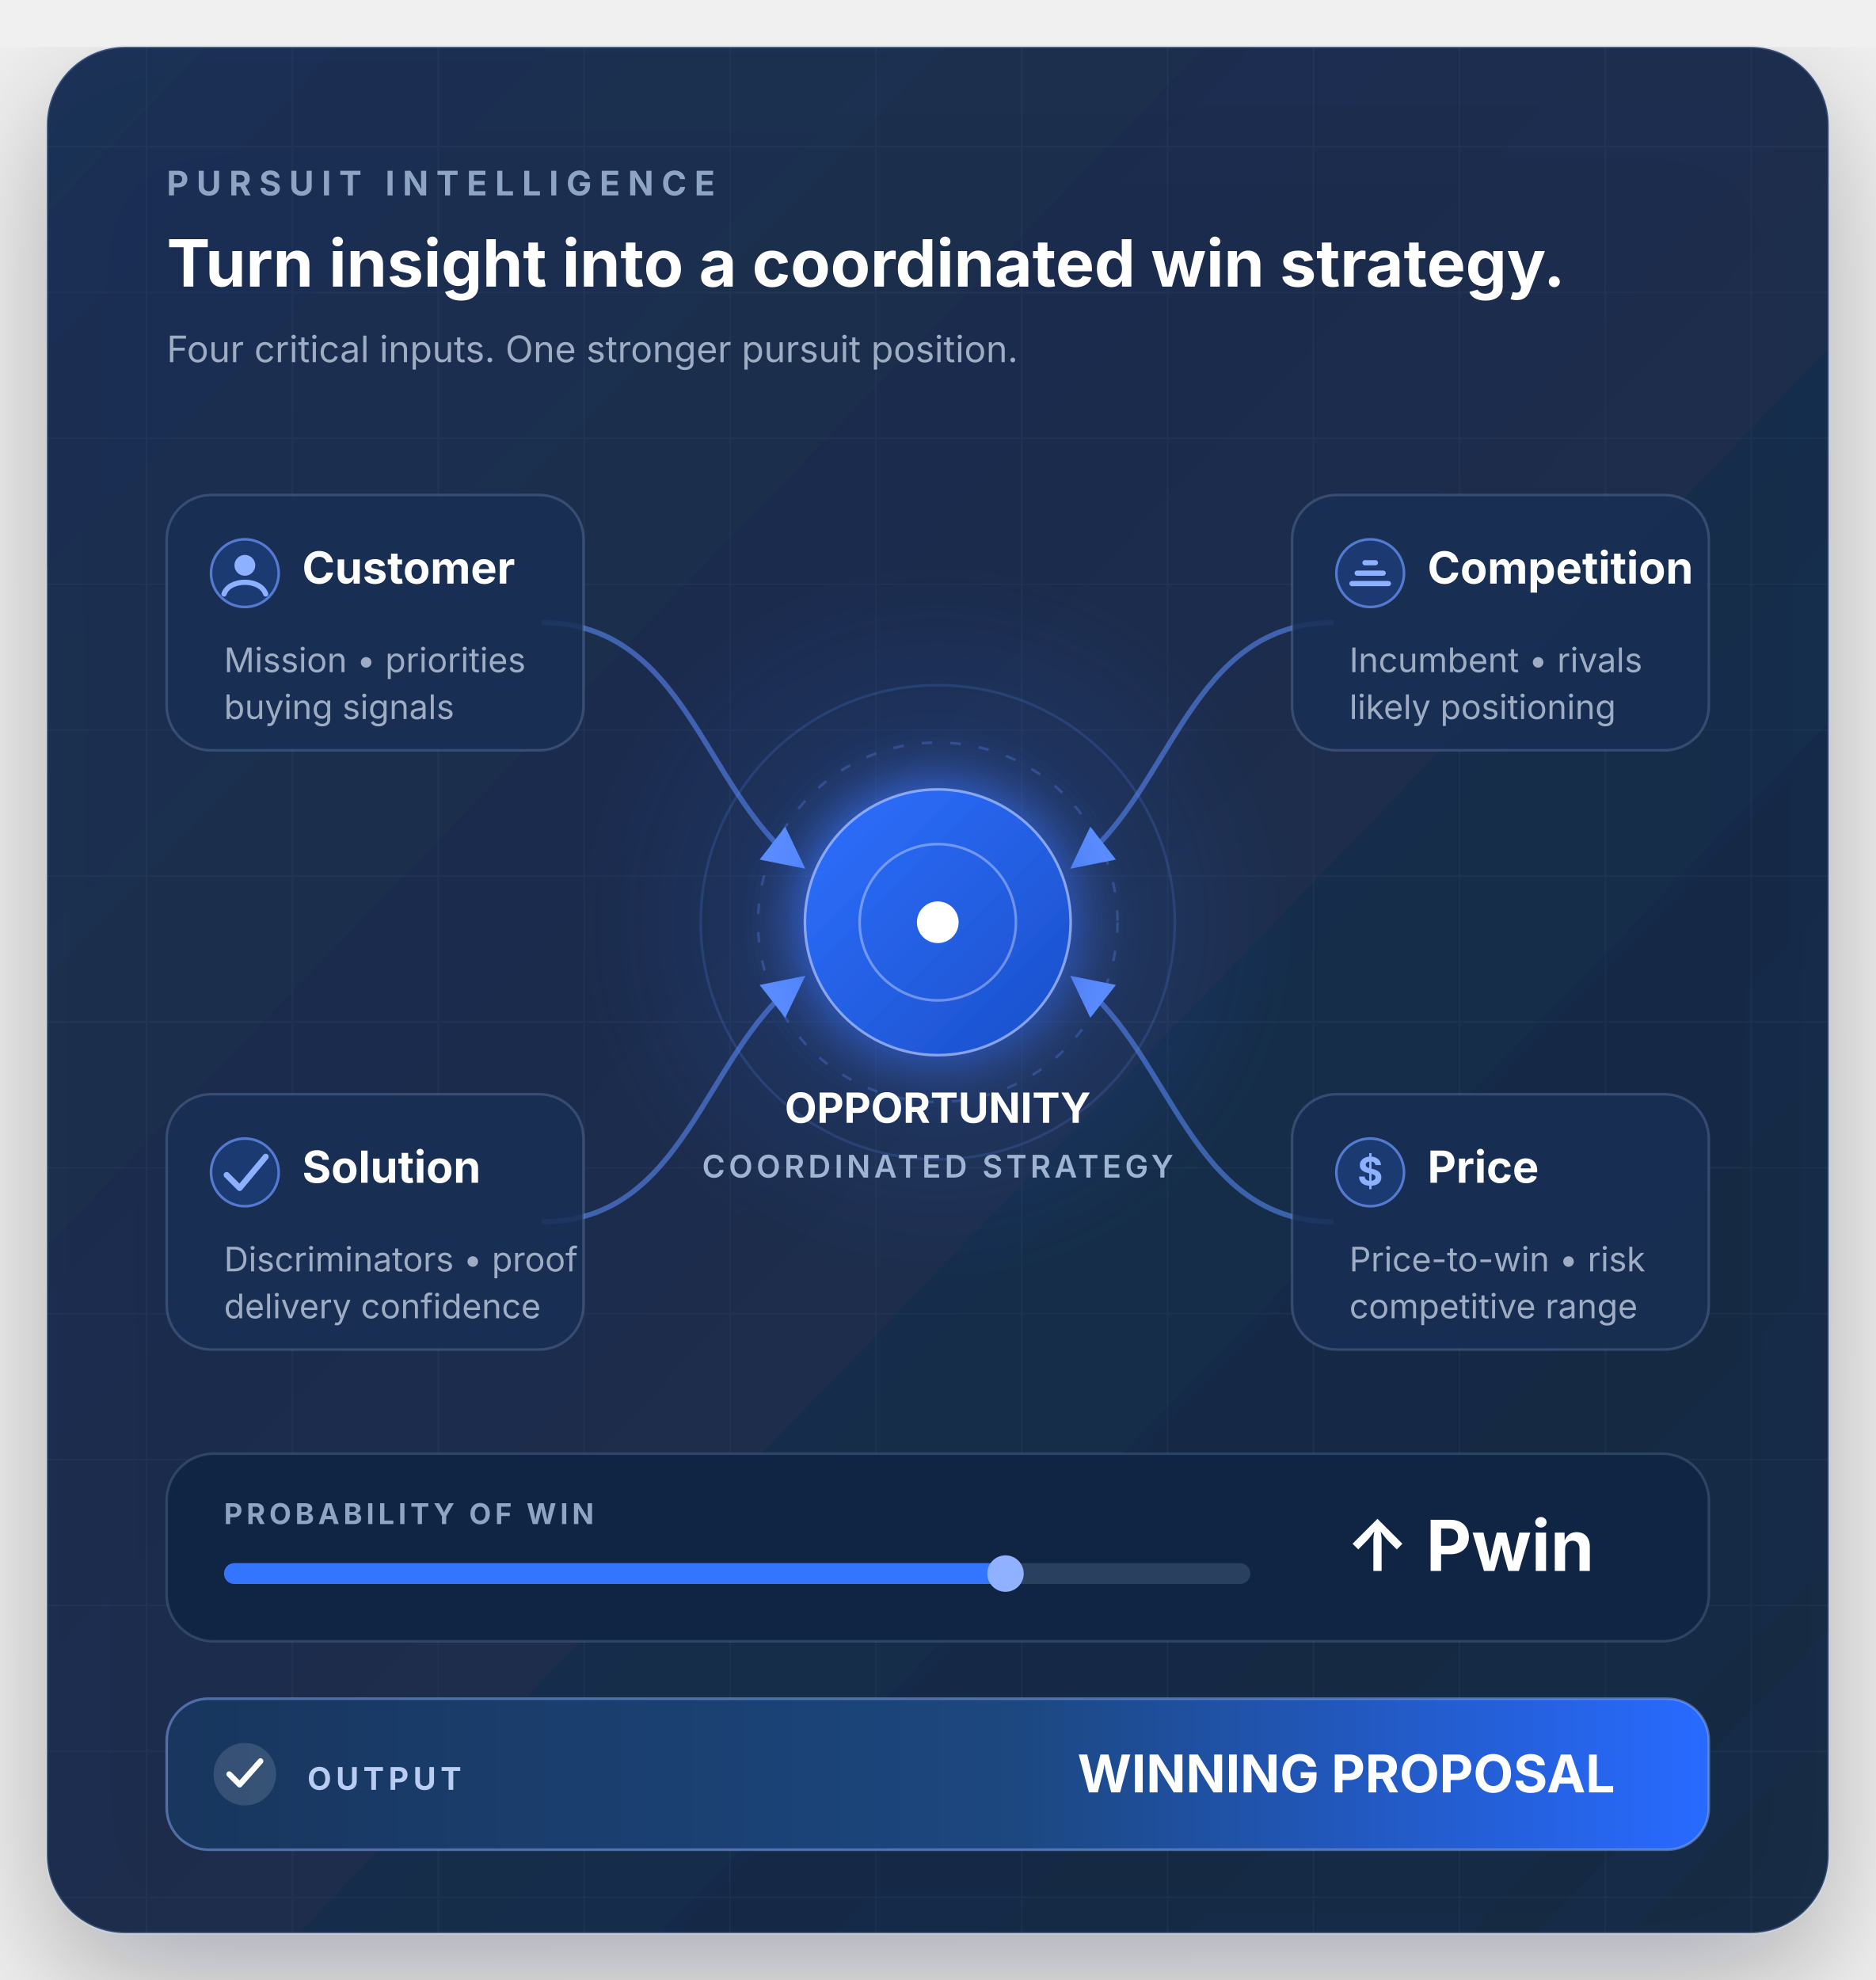
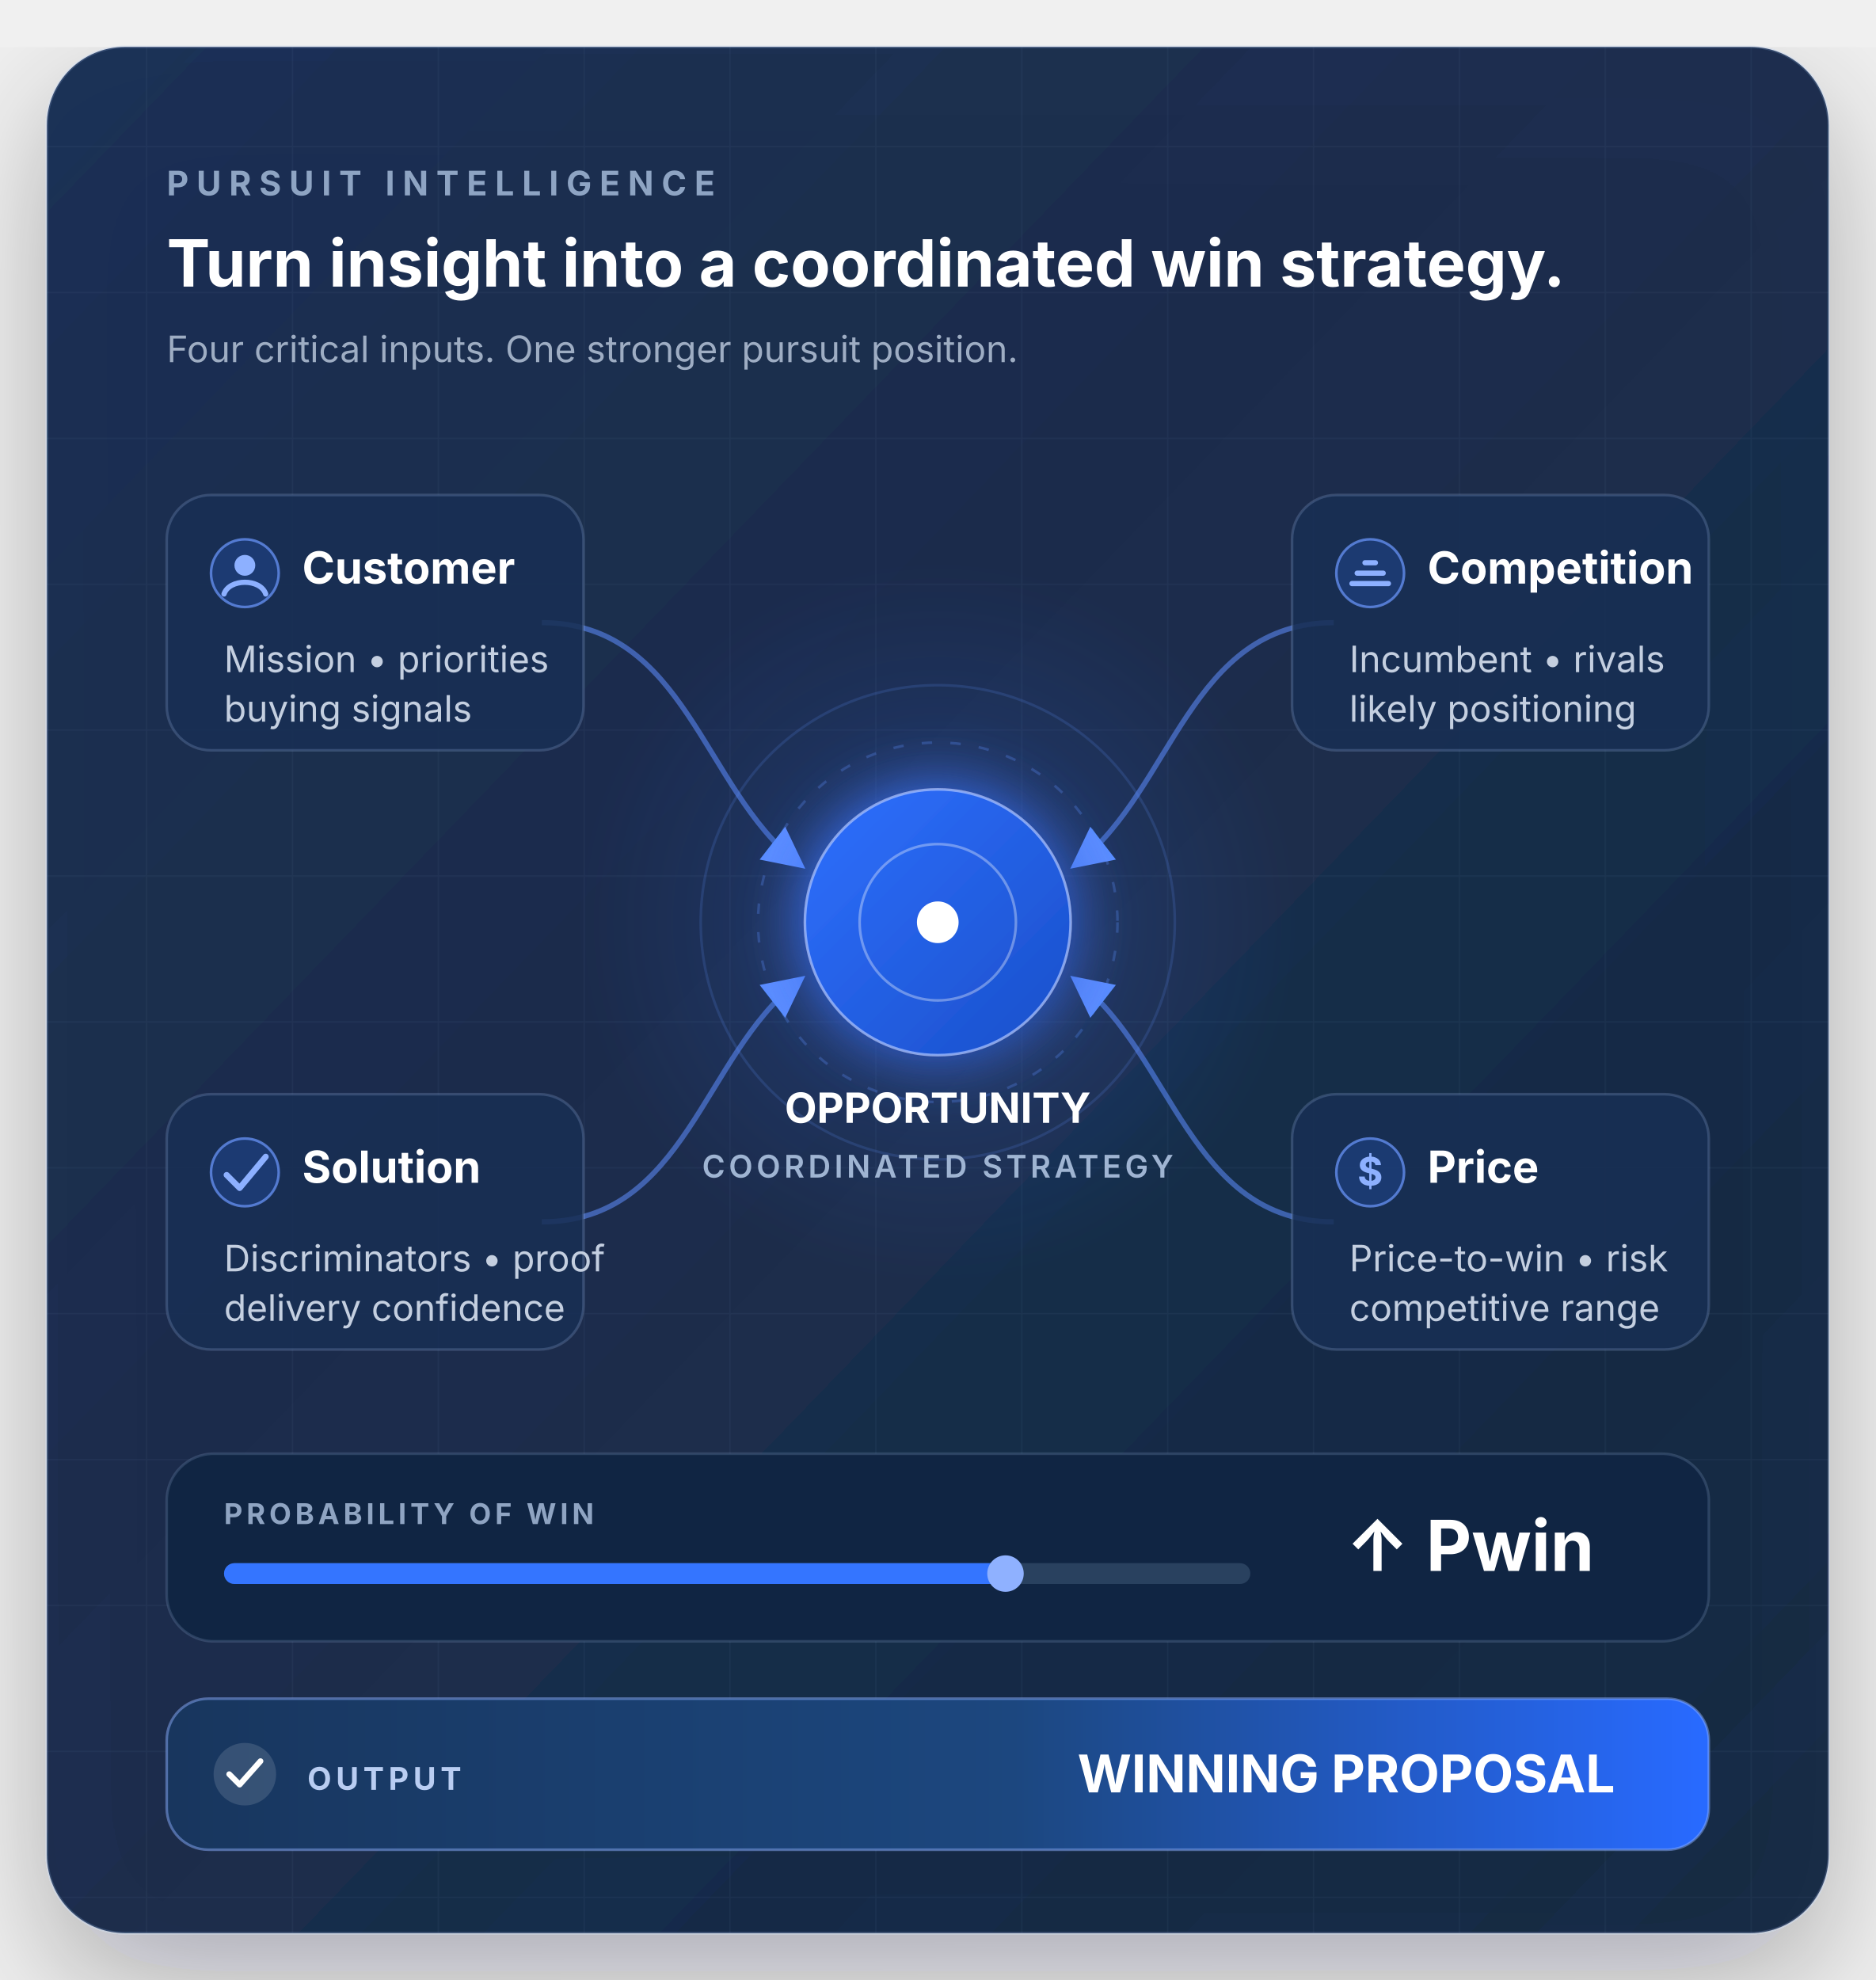
<svg xmlns="http://www.w3.org/2000/svg" width="720" height="760" viewBox="0 0 720 760" role="img" aria-labelledby="title desc">
  <defs>
    <linearGradient id="panel" x1="0" y1="0" x2="1" y2="1">
      <stop offset="0" stop-color="#172d52" stop-opacity=".98" />
      <stop offset="1" stop-color="#0d203d" stop-opacity=".94" />
    </linearGradient>
    <linearGradient id="core" x1="0" y1="0" x2="1" y2="1">
      <stop offset="0" stop-color="#2f70ff" />
      <stop offset="1" stop-color="#194fc9" />
    </linearGradient>
    <linearGradient id="outcome" x1="0" y1="0" x2="1" y2="0">
      <stop offset="0" stop-color="#18365e" />
      <stop offset=".55" stop-color="#1c477f" />
      <stop offset="1" stop-color="#286aff" />
    </linearGradient>
    <radialGradient id="halo">
      <stop offset="0" stop-color="#3475ff" stop-opacity=".32" />
      <stop offset=".58" stop-color="#3475ff" stop-opacity=".09" />
      <stop offset="1" stop-color="#3475ff" stop-opacity="0" />
    </radialGradient>
    <pattern id="grid" width="56" height="56" patternUnits="userSpaceOnUse">
      <path d="M56 0H0V56" fill="none" stroke="#8eacd6" stroke-opacity=".06" />
    </pattern>
    <filter id="shadow" x="-20%" y="-20%" width="140%" height="140%">
      <feDropShadow dx="0" dy="18" stdDeviation="28" flood-color="#020b18" flood-opacity=".32" />
    </filter>
    <filter id="coreGlow" x="-100%" y="-100%" width="300%" height="300%">
      <feGaussianBlur stdDeviation="11" result="blur" />
      <feMerge>
        <feMergeNode in="blur" />
        <feMergeNode in="SourceGraphic" />
      </feMerge>
    </filter>
    <marker id="arrow" markerWidth="8" markerHeight="8" refX="6" refY="4" orient="auto">
      <path d="M0 0 8 4 0 8Z" fill="#5f8fff" />
    </marker>
  </defs>
  <rect x="18" y="18" width="684" height="724" rx="30" fill="url(#panel)" stroke="#9ab7e5" stroke-opacity=".22" filter="url(#shadow)" />
  <rect x="18" y="18" width="684" height="724" rx="30" fill="url(#grid)" />
  <g font-family="Inter, Arial, sans-serif">
    <text x="64" y="75" fill="#8ea4c3" font-size="13" font-weight="700" letter-spacing="3">PURSUIT INTELLIGENCE</text>
    <text x="64" y="110" fill="#ffffff" font-size="25" font-weight="700">Turn insight into a coordinated win strategy.</text>
    <text x="64" y="139" fill="#9eadc3" font-size="14">Four critical inputs. One stronger pursuit position.</text>
    <g fill="none" stroke="#5f8fff" stroke-opacity=".55" stroke-width="2" marker-end="url(#arrow)">
      <path d="M208 239 C263 239 270 303 306 331" />
      <path d="M512 239 C457 239 450 303 414 331" />
      <path d="M208 469 C263 469 270 405 306 377" />
      <path d="M512 469 C457 469 450 405 414 377" />
    </g>
    <g transform="translate(64 190)">
      <rect width="160" height="98" rx="17" fill="#182f54" fill-opacity=".86" stroke="#8ba8d3" stroke-opacity=".26" />
      <circle cx="30" cy="30" r="13" fill="#2d6fff" fill-opacity=".18" stroke="#6d99ff" stroke-opacity=".7" />
      <circle cx="30" cy="27" r="4" fill="#8db0ff" />
      <path d="M22 38c2-6 14-6 16 0" fill="none" stroke="#8db0ff" stroke-width="2" stroke-linecap="round" />
      <text x="52" y="34" fill="#ffffff" font-size="17" font-weight="700">Customer</text>
-       <text x="22" y="68" fill="#9eadc3" font-size="13">Mission • priorities</text>
-       <text x="22" y="86" fill="#9eadc3" font-size="13">buying signals</text>
+       <text x="22" y="68" fill="#c4cfe0" font-size="14">Mission • priorities</text>
+       <text x="22" y="87" fill="#c4cfe0" font-size="14">buying signals</text>
    </g>
    <g transform="translate(496 190)">
      <rect width="160" height="98" rx="17" fill="#182f54" fill-opacity=".86" stroke="#8ba8d3" stroke-opacity=".26" />
      <circle cx="30" cy="30" r="13" fill="#2d6fff" fill-opacity=".18" stroke="#6d99ff" stroke-opacity=".7" />
      <path d="M23 34h14M25 30h10M28 26h4" stroke="#8db0ff" stroke-width="2" stroke-linecap="round" />
      <text x="52" y="34" fill="#ffffff" font-size="17" font-weight="700">Competition</text>
-       <text x="22" y="68" fill="#9eadc3" font-size="13">Incumbent • rivals</text>
-       <text x="22" y="86" fill="#9eadc3" font-size="13">likely positioning</text>
+       <text x="22" y="68" fill="#c4cfe0" font-size="14">Incumbent • rivals</text>
+       <text x="22" y="87" fill="#c4cfe0" font-size="14">likely positioning</text>
    </g>
    <g transform="translate(64 420)">
      <rect width="160" height="98" rx="17" fill="#182f54" fill-opacity=".86" stroke="#8ba8d3" stroke-opacity=".26" />
      <circle cx="30" cy="30" r="13" fill="#2d6fff" fill-opacity=".18" stroke="#6d99ff" stroke-opacity=".7" />
      <path d="m23 31 5 5 10-12" fill="none" stroke="#8db0ff" stroke-width="2.3" stroke-linecap="round" stroke-linejoin="round" />
      <text x="52" y="34" fill="#ffffff" font-size="17" font-weight="700">Solution</text>
-       <text x="22" y="68" fill="#9eadc3" font-size="13">Discriminators • proof</text>
-       <text x="22" y="86" fill="#9eadc3" font-size="13">delivery confidence</text>
+       <text x="22" y="68" fill="#c4cfe0" font-size="14">Discriminators • proof</text>
+       <text x="22" y="87" fill="#c4cfe0" font-size="14">delivery confidence</text>
    </g>
    <g transform="translate(496 420)">
      <rect width="160" height="98" rx="17" fill="#182f54" fill-opacity=".86" stroke="#8ba8d3" stroke-opacity=".26" />
      <circle cx="30" cy="30" r="13" fill="#2d6fff" fill-opacity=".18" stroke="#6d99ff" stroke-opacity=".7" />
      <text x="30" y="35" text-anchor="middle" fill="#8db0ff" font-size="15" font-weight="700">$</text>
      <text x="52" y="34" fill="#ffffff" font-size="17" font-weight="700">Price</text>
-       <text x="22" y="68" fill="#9eadc3" font-size="13">Price-to-win • risk</text>
-       <text x="22" y="86" fill="#9eadc3" font-size="13">competitive range</text>
+       <text x="22" y="68" fill="#c4cfe0" font-size="14">Price-to-win • risk</text>
+       <text x="22" y="87" fill="#c4cfe0" font-size="14">competitive range</text>
    </g>
    <circle cx="360" cy="354" r="138" fill="url(#halo)" />
    <circle cx="360" cy="354" r="91" fill="none" stroke="#6090ff" stroke-opacity=".17" />
    <circle cx="360" cy="354" r="69" fill="none" stroke="#6090ff" stroke-opacity=".28" stroke-dasharray="4 7" />
    <circle cx="360" cy="354" r="51" fill="url(#core)" stroke="#a9c2ff" stroke-opacity=".72" filter="url(#coreGlow)" />
    <circle cx="360" cy="354" r="30" fill="none" stroke="#ffffff" stroke-opacity=".34" />
    <circle cx="360" cy="354" r="8" fill="#ffffff" />
    <text x="360" y="431" text-anchor="middle" fill="#ffffff" font-size="16" font-weight="700">OPPORTUNITY</text>
    <text x="360" y="452" text-anchor="middle" fill="#9fb4d2" font-size="12" font-weight="600" letter-spacing="1.4">COORDINATED STRATEGY</text>
    <g transform="translate(64 558)">
      <rect width="592" height="72" rx="18" fill="#102543" stroke="#8da9d2" stroke-opacity=".22" />
      <text x="22" y="27" fill="#8fa4c2" font-size="11" font-weight="700" letter-spacing="1.5">PROBABILITY OF WIN</text>
      <rect x="22" y="42" width="394" height="8" rx="4" fill="#29415f" />
      <rect x="22" y="42" width="300" height="8" rx="4" fill="#3475ff" />
      <circle cx="322" cy="46" r="7" fill="#8fb1ff" />
      <text x="548" y="45" text-anchor="end" fill="#ffffff" font-size="27" font-weight="750">↑ Pwin</text>
    </g>
    <g transform="translate(64 652)">
      <rect width="592" height="58" rx="16" fill="url(#outcome)" stroke="#8cb0ff" stroke-opacity=".48" />
      <circle cx="30" cy="29" r="12" fill="#ffffff" fill-opacity=".13" />
      <path d="m24 29 4 4 8-9" fill="none" stroke="#ffffff" stroke-width="2.2" stroke-linecap="round" stroke-linejoin="round" />
      <text x="54" y="35" fill="#b9cdf2" font-size="12" font-weight="700" letter-spacing="1.7">OUTPUT</text>
      <text x="556" y="36" text-anchor="end" fill="#ffffff" font-size="20" font-weight="750">WINNING PROPOSAL</text>
    </g>
  </g>
</svg>
